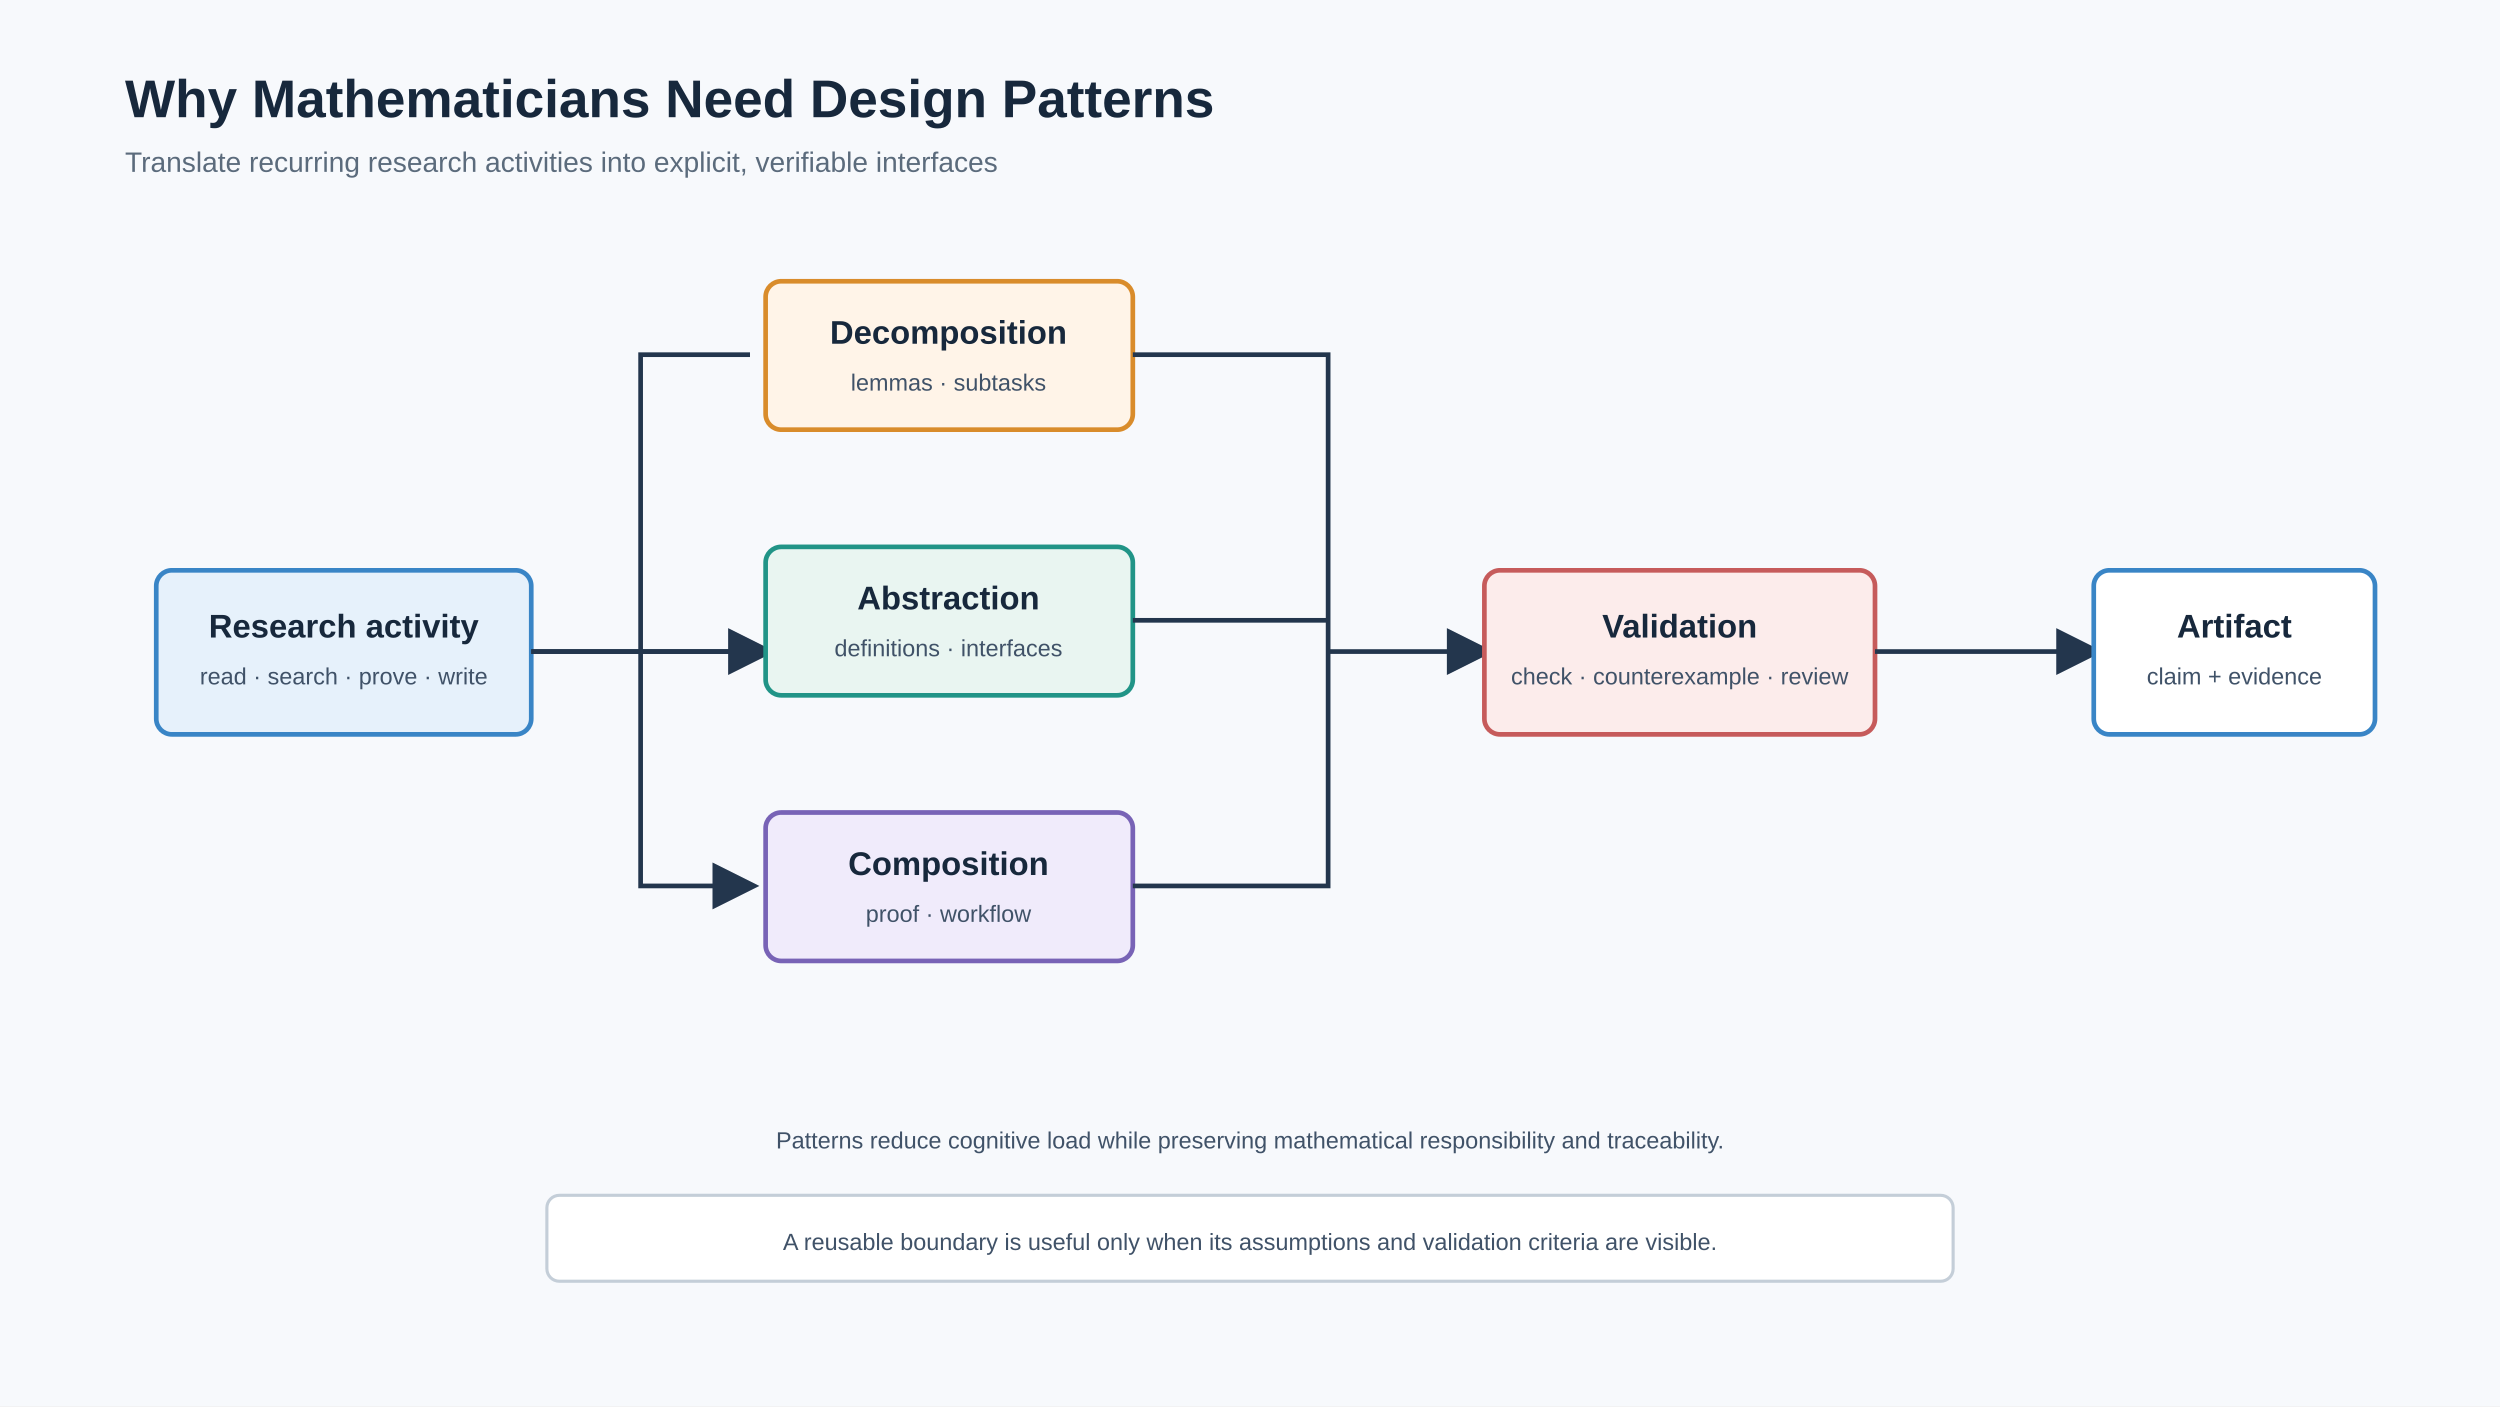
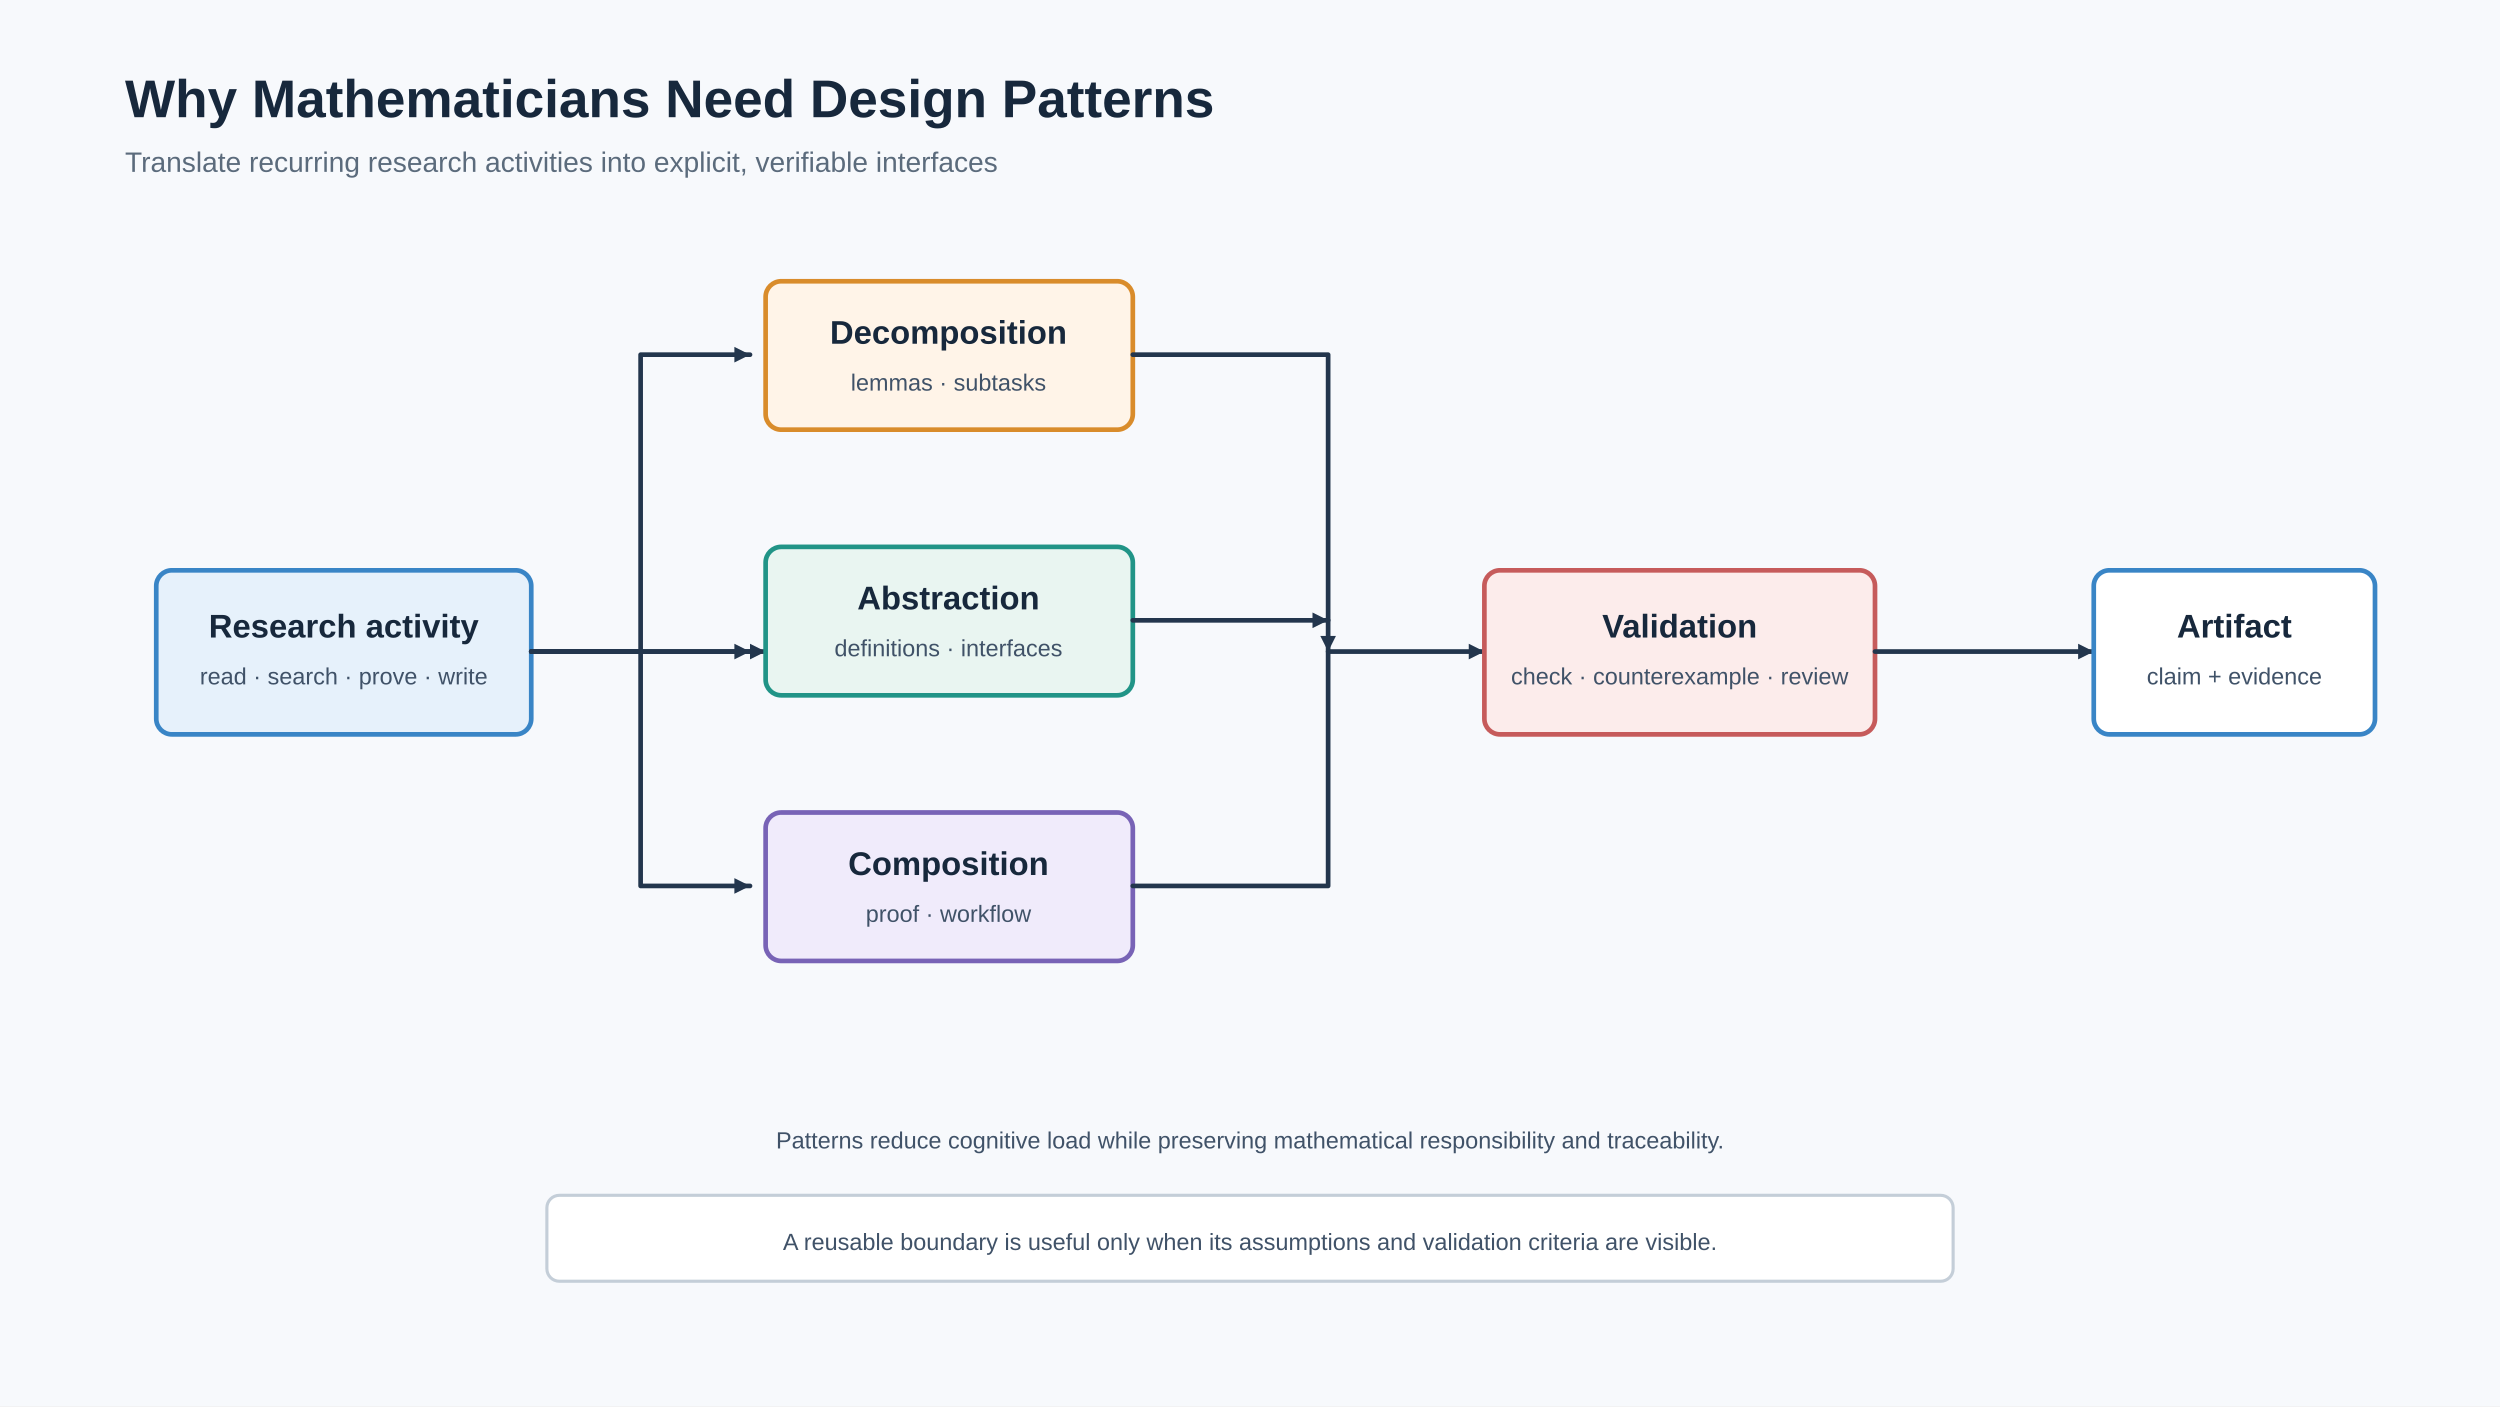
<svg xmlns="http://www.w3.org/2000/svg" width="1600" height="900" viewBox="0 0 1600 900">
  <defs>
-     <marker id="a" markerWidth="10" markerHeight="10" refX="8" refY="5" orient="auto">
+     <marker id="a" markerWidth="10" markerHeight="10" markerUnits="userSpaceOnUse" refX="10" refY="5" orient="auto">
      <path d="M0 0L10 5 0 10Z" fill="#23364d" />
    </marker>
-     <style>.t{font:700 34px Arial;fill:#17283c}.u{font:400 18px Arial;fill:#5b6b7c}.h{font:700 21px Arial;fill:#17283c}.s{font:400 15px Arial;fill:#405268}.b{stroke-width:3}.l{stroke:#23364d;stroke-width:3;fill:none;marker-end:url(#a)}</style>
+     <style>.t{font:700 34px Arial;fill:#17283c}.u{font:400 18px Arial;fill:#5b6b7c}.h{font:700 21px Arial;fill:#17283c}.s{font:400 15px Arial;fill:#405268}.b{stroke-width:3}.l{stroke:#23364d;stroke-width:3;fill:none;marker-end:url(#a);stroke-linecap:round;stroke-linejoin:round}</style>
  </defs>
  <rect width="1600" height="900" fill="#f7f9fc" />
  <text x="80" y="75" class="t">Why Mathematicians Need Design Patterns</text>
  <text x="80" y="110" class="u">Translate recurring research activities into explicit, verifiable interfaces</text>
  <rect x="100" y="365" width="240" height="105" rx="10" fill="#e6f1fb" stroke="#3985c6" class="b" />
  <text x="220" y="408" text-anchor="middle" class="h">Research activity</text>
  <text x="220" y="438" text-anchor="middle" class="s">read · search · prove · write</text>
  <path d="M340 417H490" class="l" />
  <rect x="490" y="180" width="235" height="95" rx="10" fill="#fff4e8" stroke="#d98c2b" class="b" />
  <text x="607" y="220" text-anchor="middle" class="h">Decomposition</text>
  <text x="607" y="250" text-anchor="middle" class="s">lemmas · subtasks</text>
  <rect x="490" y="350" width="235" height="95" rx="10" fill="#e9f5f1" stroke="#219487" class="b" />
  <text x="607" y="390" text-anchor="middle" class="h">Abstraction</text>
  <text x="607" y="420" text-anchor="middle" class="s">definitions · interfaces</text>
  <rect x="490" y="520" width="235" height="95" rx="10" fill="#f0ebfb" stroke="#7863b6" class="b" />
  <text x="607" y="560" text-anchor="middle" class="h">Composition</text>
  <text x="607" y="590" text-anchor="middle" class="s">proof · workflow</text>
-   <path d="M340 417H410V227H480M340 417H480M340 417H410V567H480" class="l" />
-   <path d="M725 227H850V417M725 397H850M725 567H850V417H950" class="l" />
+   <path d="M340 417H410V227H480" class="l" />
+   <path d="M340 417H480" class="l" />
+   <path d="M340 417H410V567H480" class="l" />
+   <path d="M725 227H850V417" class="l" />
+   <path d="M725 397H850" class="l" />
+   <path d="M725 567H850V417H950" class="l" />
  <rect x="950" y="365" width="250" height="105" rx="10" fill="#fceceb" stroke="#c65b5b" class="b" />
  <text x="1075" y="408" text-anchor="middle" class="h">Validation</text>
  <text x="1075" y="438" text-anchor="middle" class="s">check · counterexample · review</text>
  <path d="M1200 417H1340" class="l" />
  <rect x="1340" y="365" width="180" height="105" rx="10" fill="#fff" stroke="#3985c6" class="b" />
  <text x="1430" y="408" text-anchor="middle" class="h">Artifact</text>
  <text x="1430" y="438" text-anchor="middle" class="s">claim + evidence</text>
  <text x="800" y="735" text-anchor="middle" class="s">Patterns reduce cognitive load while preserving mathematical responsibility and traceability.</text>
  <rect x="350" y="765" width="900" height="55" rx="8" fill="#fff" stroke="#c4ced8" stroke-width="2" />
  <text x="800" y="800" text-anchor="middle" class="s">A reusable boundary is useful only when its assumptions and validation criteria are visible.</text>
</svg>
